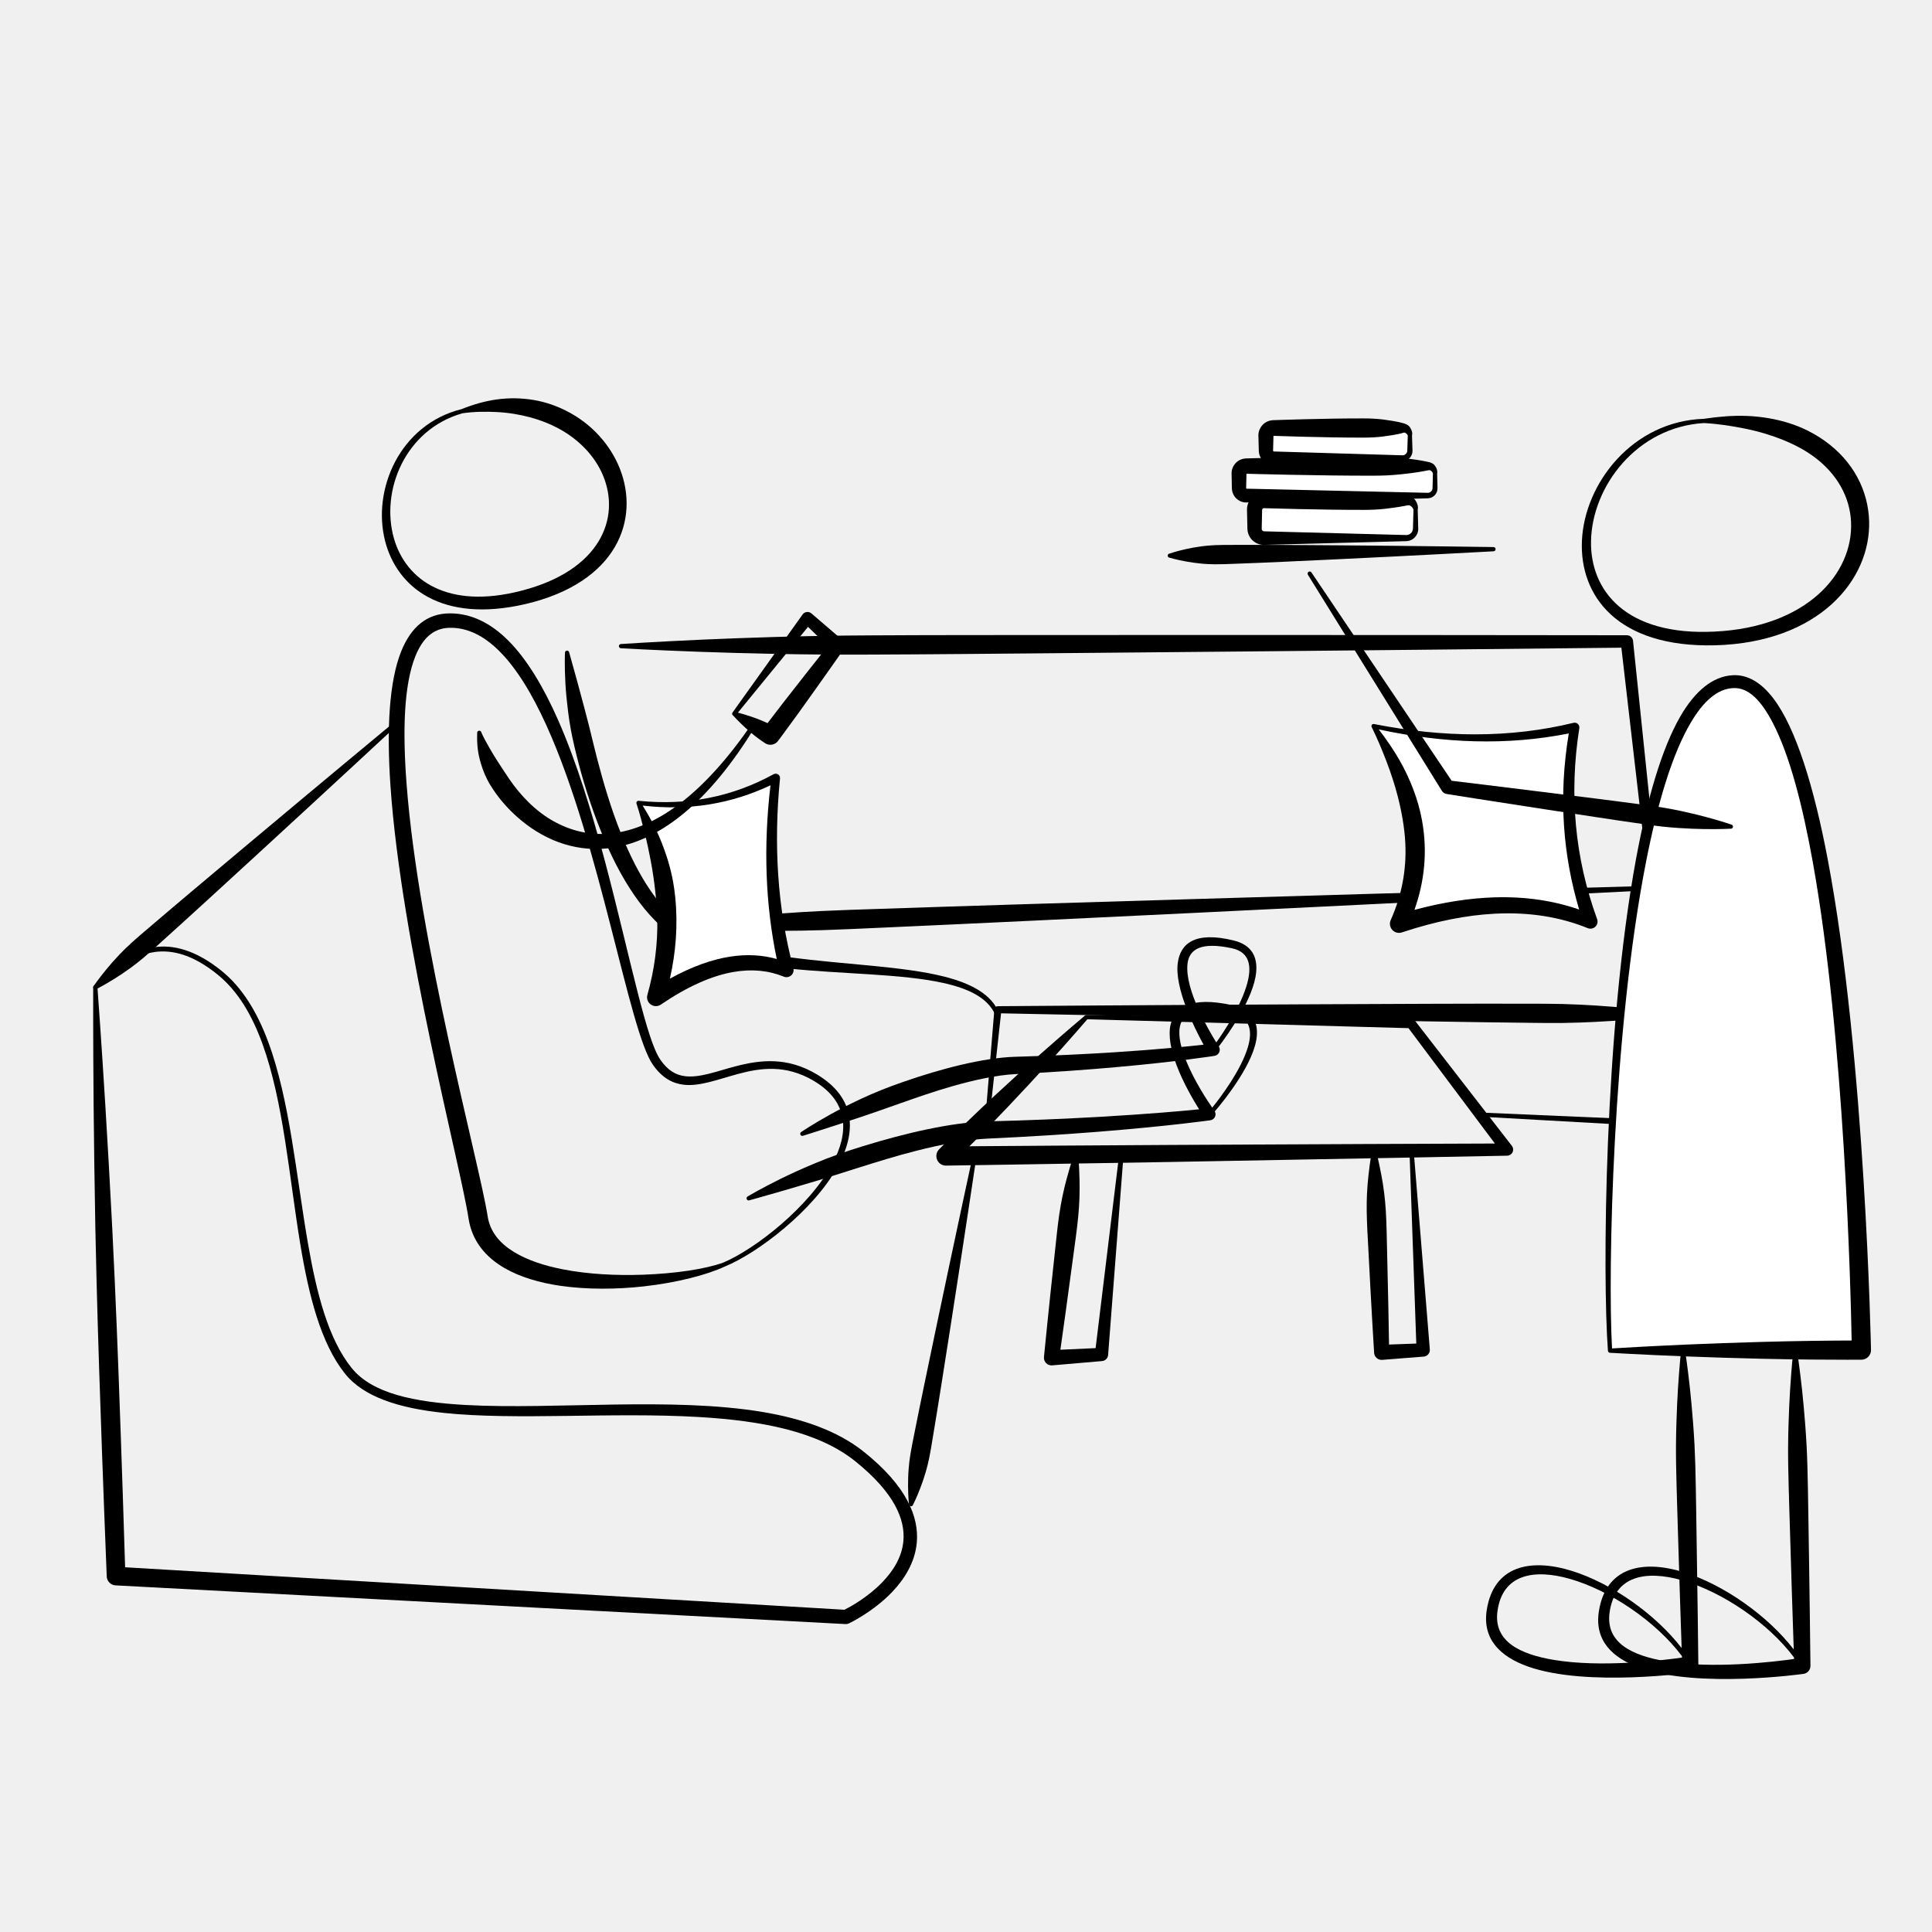
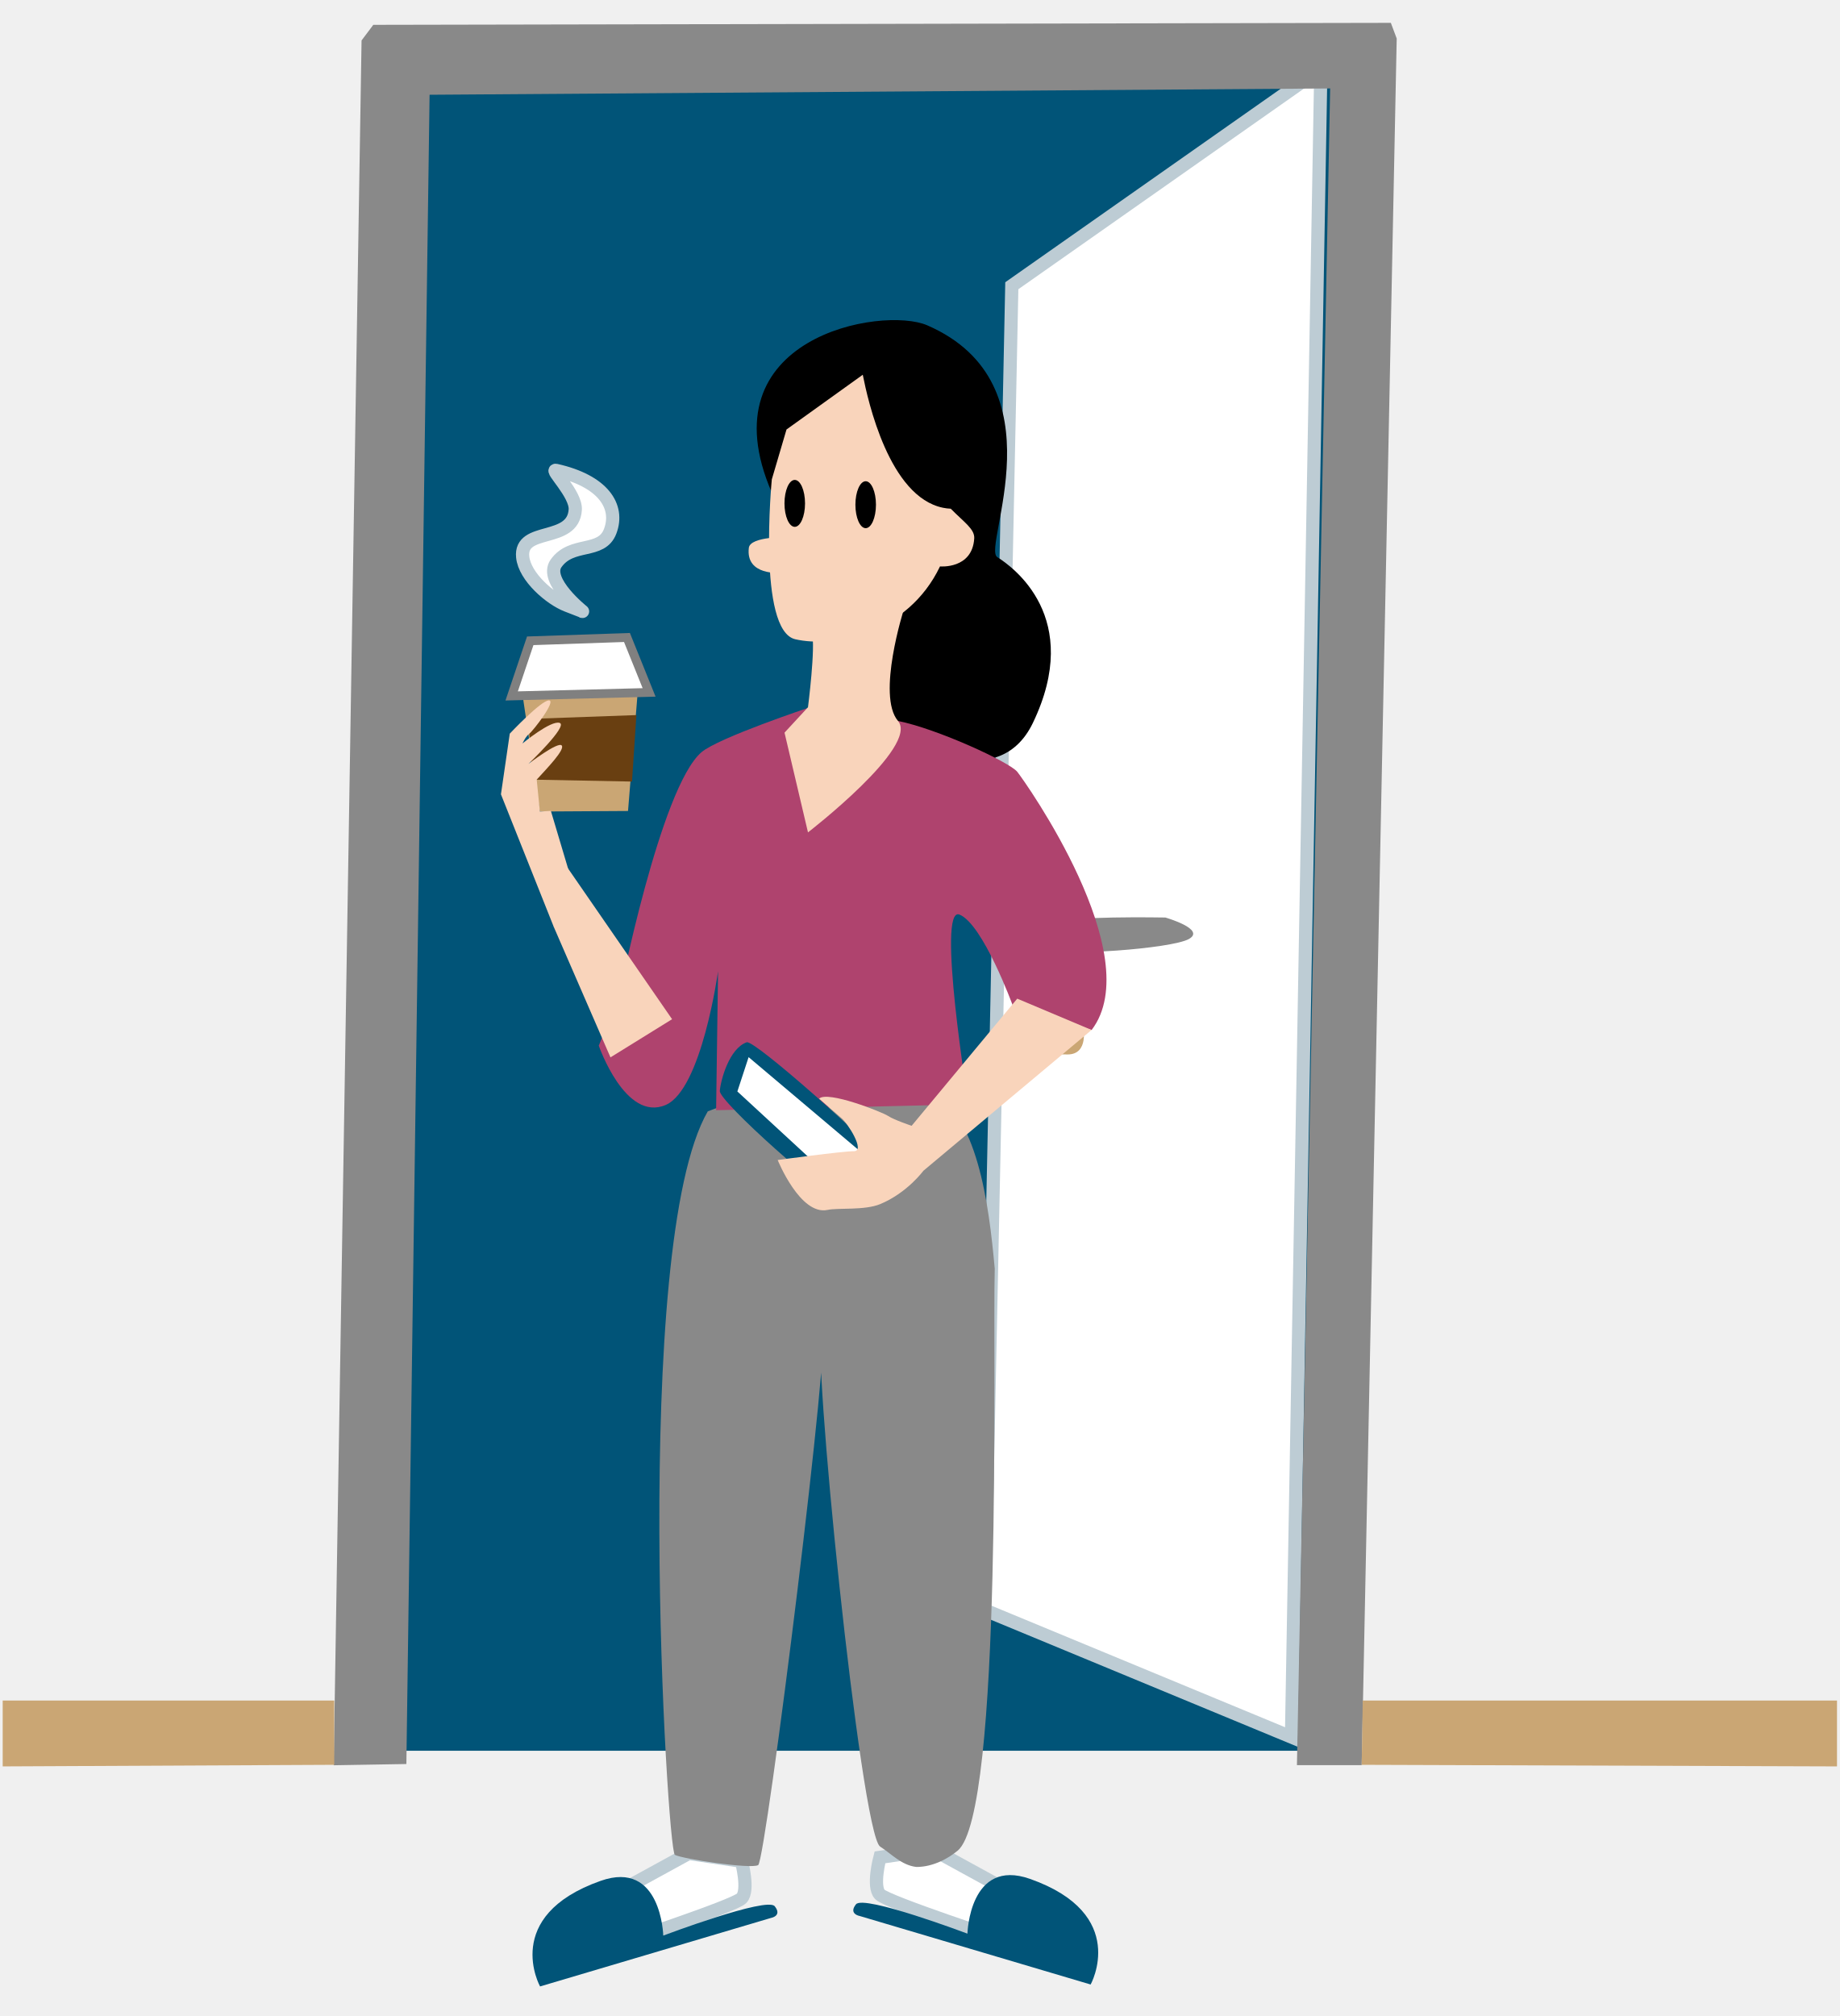
- <svg xmlns="http://www.w3.org/2000/svg" width="100%" height="100%" viewBox="0 0 201 201" version="1.1" xml:space="preserve" style="fill-rule:evenodd;clip-rule:evenodd;stroke-linejoin:round;stroke-miterlimit:2;">
-   <rect id="delivery" x="0.294" y="0.474" width="200" height="200" style="fill:none;" />
-   <path d="M113.032,105.598c-0.06,-0.001 -0.117,0.022 -0.16,0.063c0,0 -2.077,1.742 -4.674,4.044c-1.452,1.287 -3.057,2.748 -4.568,4.149c-1.08,1.001 -2.103,1.975 -2.986,2.827c-1.74,1.677 -2.933,2.881 -2.933,2.881c-0.289,0.285 -0.376,0.718 -0.219,1.093c0.156,0.375 0.525,0.617 0.931,0.612c-0,0 10.941,-0.163 23.35,-0.379c16.254,-0.284 35.024,-0.654 35.024,-0.654c0.24,-0.003 0.457,-0.141 0.563,-0.356c0.105,-0.216 0.079,-0.472 -0.066,-0.663l-10.102,-13.047c-0.093,-0.122 -0.237,-0.195 -0.39,-0.198l-33.77,-0.372Zm0.093,0.444l33.411,0.925c0,0 8.989,12.002 8.989,12.002c-4.464,0.016 -20.019,0.072 -33.773,0.147c-8.864,0.049 -16.98,0.109 -20.894,0.138c0.352,-0.351 0.745,-0.746 1.168,-1.175c0.862,-0.874 1.847,-1.886 2.86,-2.954c1.418,-1.495 2.897,-3.083 4.201,-4.522c2.086,-2.3 3.718,-4.189 4.038,-4.561Z" />
-   <path d="M142.725,119.767c0,-0 -0.182,0.955 -0.355,2.53c-0.062,0.565 -0.118,1.195 -0.152,1.892c-0.028,0.595 -0.038,1.227 -0.028,1.889c0.021,1.39 0.121,2.895 0.197,4.395c0.259,5.163 0.571,10.253 0.571,10.253c0.008,0.21 0.1,0.408 0.256,0.55c0.155,0.141 0.361,0.214 0.571,0.202l4.319,-0.34c0.184,-0.011 0.356,-0.094 0.478,-0.231c0.122,-0.138 0.185,-0.318 0.174,-0.502l-1.671,-20.563c-0.007,-0.121 -0.112,-0.214 -0.233,-0.207c-0.122,0.007 -0.215,0.111 -0.208,0.233l0.703,19.911c-0,-0 -2.837,0.105 -2.837,0.105c-0.026,-1.622 -0.093,-5.533 -0.195,-9.484c-0.039,-1.501 -0.052,-3.01 -0.137,-4.398c-0.041,-0.66 -0.098,-1.29 -0.172,-1.88c-0.086,-0.694 -0.189,-1.317 -0.294,-1.876c-0.293,-1.558 -0.546,-2.496 -0.546,-2.496c-0.005,-0.121 -0.107,-0.216 -0.229,-0.212c-0.121,0.005 -0.217,0.107 -0.212,0.229Z" />
-   <path d="M111.738,120.088c-0,0 -0.328,0.933 -0.748,2.484c-0.151,0.558 -0.307,1.182 -0.452,1.877c-0.123,0.592 -0.237,1.225 -0.334,1.89c-0.204,1.398 -0.346,2.925 -0.513,4.443c-0.572,5.223 -1.078,10.382 -1.078,10.382c-0.028,0.235 0.049,0.469 0.211,0.64c0.163,0.171 0.393,0.262 0.628,0.246l5.192,-0.447c0.336,-0.023 0.607,-0.285 0.64,-0.62l1.631,-21.165c0.012,-0.122 -0.076,-0.23 -0.197,-0.242c-0.122,-0.012 -0.23,0.077 -0.242,0.198l-2.491,20.48c-0,0 -3.666,0.17 -3.666,0.17c0.243,-1.711 0.783,-5.539 1.295,-9.409c0.2,-1.514 0.426,-3.031 0.561,-4.438c0.064,-0.669 0.105,-1.311 0.126,-1.915c0.025,-0.71 0.022,-1.352 0.009,-1.93c-0.038,-1.607 -0.134,-2.591 -0.134,-2.591c0.014,-0.121 -0.072,-0.231 -0.193,-0.245c-0.121,-0.015 -0.231,0.071 -0.245,0.192Z" />
-   <path d="M10.062,102.882c0,0 0.677,-0.327 1.842,-1.052c0.508,-0.316 1.087,-0.699 1.736,-1.173c0.419,-0.306 0.854,-0.651 1.308,-1.03c0.596,-0.498 1.21,-1.065 1.866,-1.656c2.863,-2.576 6.366,-5.791 9.828,-8.97c7.452,-6.84 14.667,-13.54 14.667,-13.54c0.092,-0.08 0.101,-0.219 0.021,-0.311c-0.081,-0.091 -0.22,-0.101 -0.312,-0.02c0,-0 -7.58,6.283 -15.33,12.784c-3.601,3.02 -7.244,6.076 -10.17,8.58c-0.671,0.574 -1.313,1.109 -1.884,1.635c-0.435,0.401 -0.834,0.788 -1.192,1.163c-0.554,0.582 -1.009,1.107 -1.388,1.569c-0.87,1.061 -1.283,1.69 -1.283,1.69c-0.091,0.08 -0.101,0.22 -0.02,0.311c0.08,0.092 0.22,0.101 0.311,0.02Z" />
-   <path d="M9.757,102.564c-0.041,0.043 -0.063,0.101 -0.061,0.16c0,0 -0.019,5.053 0.044,12.265c0.034,3.829 0.096,8.264 0.182,12.873c0.034,1.82 0.078,3.667 0.127,5.515c0.081,3.106 0.172,6.212 0.27,9.19c0.387,11.707 0.785,21.437 0.785,21.437c0.018,0.501 0.414,0.906 0.915,0.934l75.941,4.026c0.122,0.007 0.243,-0.016 0.353,-0.067c0,-0 2.511,-1.172 4.528,-3.296c1.284,-1.352 2.362,-3.083 2.541,-5.125c0.23,-2.631 -1.015,-5.848 -5.512,-9.439c-2.714,-2.167 -6.34,-3.428 -10.46,-4.126c-9.513,-1.611 -21.693,-0.234 -30.931,-0.739c-5.393,-0.295 -9.769,-1.198 -11.902,-3.858c-2.448,-3.052 -3.646,-7.8 -4.553,-13.043c-1.211,-6.994 -1.884,-14.862 -4.121,-20.88c-1.142,-3.07 -2.691,-5.663 -4.908,-7.433c-2.717,-2.17 -5.034,-2.706 -6.999,-2.406c-2.689,0.412 -4.727,2.412 -6.239,4.012Zm0.387,0.235c1.453,-1.511 3.386,-3.383 5.926,-3.751c1.855,-0.268 4.027,0.28 6.573,2.347c2.125,1.725 3.588,4.244 4.665,7.214c2.178,6.002 2.778,13.832 3.927,20.796c0.894,5.414 2.131,10.308 4.631,13.475c1.944,2.463 5.652,3.627 10.333,4.118c7.498,0.787 17.532,-0.101 26.491,0.423c6.512,0.381 12.452,1.492 16.348,4.65c3.944,3.196 5.166,5.958 4.946,8.277c-0.162,1.707 -1.103,3.133 -2.185,4.256c-1.542,1.601 -3.393,2.594 -3.945,2.87c-0.001,0.001 -74.838,-4.419 -74.838,-4.419c-0.081,-2.647 -0.339,-10.937 -0.698,-20.559c-0.112,-2.977 -0.239,-6.082 -0.377,-9.186c-0.081,-1.846 -0.167,-3.692 -0.261,-5.51c-0.239,-4.604 -0.489,-9.031 -0.725,-12.854c-0.409,-6.64 -0.759,-11.442 -0.811,-12.147Z" />
-   <path d="M64.608,67.444c0,0 3.149,0.186 8.374,0.374c2.18,0.079 4.716,0.148 7.536,0.207c1.59,0.033 3.269,0.058 5.023,0.071c1.615,0.013 3.293,0.011 5.024,0.005c6.2,-0.02 13.069,-0.091 20.092,-0.152c25.818,-0.223 53.704,-0.519 58.026,-0.565c-0,-0 4.282,36.975 4.282,36.975c0,-0 0.393,12.221 0.393,12.221c-0,-0 -18.649,-0.807 -18.649,-0.807c-0.121,-0.006 -0.225,0.088 -0.231,0.209c-0.006,0.122 0.088,0.225 0.209,0.231l19.007,1.065c0.095,0.005 0.188,-0.03 0.256,-0.097c0.068,-0.066 0.105,-0.158 0.103,-0.253l-0.253,-12.611c-0,-0.011 -0.001,-0.023 -0.002,-0.035l-3.902,-37.619c-0.036,-0.328 -0.314,-0.575 -0.643,-0.574c-0,0 -30.526,-0.042 -58.605,-0.023c-7.023,0.005 -13.892,-0.001 -20.093,0.037c-1.73,0.01 -3.408,0.024 -5.023,0.052c-1.754,0.03 -3.432,0.07 -5.022,0.118c-2.82,0.085 -5.355,0.178 -7.534,0.277c-5.223,0.238 -8.37,0.453 -8.37,0.453c-0.122,0 -0.22,0.1 -0.219,0.222c0,0.121 0.099,0.22 0.221,0.219Z" />
-   <path d="M94.999,156.526c-0,-0 0.307,-0.573 0.741,-1.697c0.188,-0.486 0.387,-1.053 0.583,-1.726c0.126,-0.432 0.24,-0.9 0.346,-1.403c0.139,-0.658 0.248,-1.375 0.375,-2.13c0.553,-3.294 1.19,-7.367 1.819,-11.394c1.354,-8.669 2.615,-17.113 2.615,-17.113c0.022,-0.12 -0.058,-0.235 -0.178,-0.257c-0.119,-0.021 -0.234,0.058 -0.256,0.178c-0,-0 -1.806,8.345 -3.605,16.931c-0.835,3.99 -1.68,8.026 -2.328,11.302c-0.148,0.751 -0.299,1.46 -0.402,2.125c-0.079,0.508 -0.137,0.986 -0.172,1.435c-0.055,0.699 -0.069,1.299 -0.065,1.82c0.009,1.205 0.093,1.85 0.093,1.85c-0.022,0.119 0.058,0.234 0.177,0.256c0.12,0.022 0.235,-0.057 0.257,-0.177Z" />
-   <path d="M172.953,105.288c-0,0 -1.249,-0.181 -3.454,-0.396c-0.979,-0.095 -2.135,-0.194 -3.455,-0.278c-1.058,-0.067 -2.214,-0.127 -3.456,-0.161c-1.091,-0.03 -2.247,-0.026 -3.457,-0.03c-6.402,-0.018 -14.31,0.024 -22.124,0.058c-16.813,0.073 -33.186,0.2 -33.186,0.2c-0.191,-0.001 -0.351,0.143 -0.369,0.333l-0.881,10.691c-0.011,0.122 0.077,0.229 0.199,0.241c0.121,0.012 0.229,-0.077 0.24,-0.198l1.137,-10.324c2.398,0.05 17.439,0.363 32.85,0.634c7.813,0.138 15.719,0.286 22.121,0.353c1.21,0.012 2.366,0.032 3.457,0.016c1.243,-0.017 2.399,-0.062 3.457,-0.115c1.322,-0.066 2.479,-0.15 3.459,-0.232c2.208,-0.186 3.459,-0.35 3.459,-0.35c0.122,0 0.221,-0.098 0.222,-0.219c0.001,-0.122 -0.098,-0.222 -0.219,-0.223Z" />
-   <path d="M71.376,96.55c-0,0 1.84,0.134 5.058,0.226c1.431,0.041 3.126,0.07 5.052,0.065c1.255,-0.002 2.604,-0.027 4.037,-0.07c1.883,-0.055 3.908,-0.156 6.05,-0.251c9.336,-0.414 20.865,-0.973 32.257,-1.525c24.511,-1.188 48.381,-2.402 48.381,-2.402c0.122,-0.005 0.217,-0.107 0.212,-0.229c-0.005,-0.122 -0.108,-0.216 -0.229,-0.212c-0,0 -23.892,0.661 -48.421,1.397c-11.4,0.343 -22.938,0.689 -32.277,1.008c-2.142,0.073 -4.169,0.131 -6.051,0.223c-1.432,0.071 -2.779,0.151 -4.03,0.247c-1.921,0.147 -3.608,0.308 -5.031,0.461c-3.201,0.344 -5.026,0.621 -5.026,0.621c-0.121,0.005 -0.216,0.108 -0.211,0.23c0.004,0.121 0.107,0.216 0.229,0.211Z" />
-   <path d="M58.778,67.932c0,-0 -0.065,1.216 0.048,3.215c0.048,0.84 0.139,1.804 0.274,2.873c0.076,0.607 0.168,1.242 0.291,1.901c0.208,1.119 0.491,2.299 0.81,3.516c0.687,2.618 1.599,5.39 2.717,7.998c2.011,4.691 4.755,8.828 8.314,10.653c2.982,1.522 6.769,2.253 10.722,2.666c5.743,0.6 11.83,0.547 16.166,1.507c2.63,0.582 4.607,1.522 5.403,3.268c0.048,0.111 0.178,0.162 0.29,0.114c0.111,-0.049 0.163,-0.179 0.114,-0.291c-0.791,-1.9 -2.851,-3.023 -5.653,-3.739c-4.321,-1.103 -10.432,-1.251 -16.18,-2.03c-3.758,-0.509 -7.358,-1.284 -10.161,-2.82c-3.227,-1.76 -5.566,-5.682 -7.319,-10.033c-1.029,-2.55 -1.828,-5.259 -2.489,-7.796c-0.31,-1.189 -0.577,-2.344 -0.845,-3.423c-0.158,-0.637 -0.322,-1.245 -0.476,-1.824c-0.274,-1.025 -0.517,-1.945 -0.736,-2.743c-0.525,-1.908 -0.851,-3.061 -0.851,-3.061c-0.014,-0.121 -0.123,-0.208 -0.244,-0.195c-0.121,0.013 -0.208,0.122 -0.195,0.244Z" />
-   <path d="M142.899,75.542c5.025,7.941 5.336,14.647 2.649,20.567c8.059,-2.591 14.581,-2.462 19.917,-0.233c-2.236,-6.359 -2.857,-13.076 -1.643,-20.198c-6.018,1.38 -12.839,1.563 -20.923,-0.136Z" style="fill:#fff;" />
-   <path d="M142.945,75.326c-0.087,-0.019 -0.176,0.017 -0.227,0.09c-0.05,0.073 -0.053,0.169 -0.005,0.243c0.611,1.229 1.091,2.411 1.533,3.56c0.481,1.253 0.865,2.45 1.167,3.616c0.216,0.832 0.389,1.642 0.52,2.437c0.138,0.835 0.233,1.65 0.272,2.452c0.137,2.835 -0.398,5.487 -1.518,7.995c-0.154,0.34 -0.093,0.74 0.156,1.019c0.248,0.279 0.639,0.386 0.995,0.271c3.524,-1.17 6.749,-1.803 9.708,-1.952c3.589,-0.18 6.782,0.347 9.634,1.503c0.269,0.112 0.58,0.056 0.793,-0.145c0.213,-0.201 0.288,-0.508 0.19,-0.784c-1.155,-3.168 -1.901,-6.43 -2.209,-9.795c-0.299,-3.261 -0.192,-6.616 0.353,-10.075c0.028,-0.162 -0.027,-0.327 -0.147,-0.44c-0.119,-0.113 -0.287,-0.159 -0.448,-0.122c-3.192,0.774 -6.617,1.208 -10.349,1.201c-3.229,-0.006 -6.686,-0.341 -10.418,-1.074Zm0.499,0.561c3.527,0.755 6.817,1.146 9.909,1.232c3.526,0.097 6.793,-0.204 9.859,-0.812c-0.549,3.289 -0.706,6.496 -0.495,9.627c0.2,2.965 0.732,5.861 1.574,8.692c-2.65,-0.921 -5.576,-1.366 -8.814,-1.268c-2.569,0.078 -5.337,0.502 -8.321,1.302c1.025,-2.906 1.386,-5.999 0.788,-9.302c-0.194,-1.072 -0.499,-2.162 -0.921,-3.266c-0.383,-1.002 -0.853,-2.012 -1.436,-3.031c-0.607,-1.057 -1.325,-2.101 -2.143,-3.174l-0,-0Z" />
-   <path d="M66.428,83.534c3.428,7.285 3.64,13.951 1.807,20.222c5.499,-3.644 9.949,-4.366 13.59,-2.834c-1.526,-6.067 -1.95,-12.703 -1.121,-19.983c-4.106,2.165 -8.761,3.239 -14.276,2.595Z" style="fill:#fff;" />
-   <path d="M66.453,83.315c-0.079,-0.009 -0.158,0.025 -0.204,0.09c-0.047,0.065 -0.055,0.151 -0.021,0.223c0.336,1.021 0.586,2.007 0.833,2.989c0.256,1.018 0.466,2.004 0.649,2.982c0.189,1.012 0.333,2.002 0.445,2.981c0.115,1.011 0.206,2.005 0.227,2.99c0.058,2.719 -0.301,5.356 -1.028,7.929c-0.108,0.369 0.026,0.767 0.337,0.996c0.31,0.229 0.73,0.239 1.051,0.026c2.777,-1.887 5.272,-2.995 7.534,-3.394c1.927,-0.34 3.674,-0.167 5.262,0.478c0.258,0.109 0.556,0.062 0.769,-0.121c0.213,-0.183 0.304,-0.47 0.236,-0.742c-0.827,-3.104 -1.361,-6.363 -1.585,-9.789c-0.208,-3.176 -0.151,-6.493 0.191,-9.964c0.019,-0.165 -0.055,-0.327 -0.192,-0.42c-0.138,-0.094 -0.315,-0.104 -0.462,-0.027c-2.095,1.146 -4.341,2 -6.785,2.476c-2.242,0.438 -4.649,0.56 -7.257,0.297Zm0.405,0.495c2.484,0.289 4.798,0.226 6.971,-0.128c2.251,-0.367 4.35,-1.05 6.329,-1.979c-0.376,3.225 -0.505,6.326 -0.397,9.311c0.11,3.038 0.467,5.955 1.05,8.759c-1.475,-0.42 -3.07,-0.516 -4.799,-0.255c-1.928,0.291 -4.028,1.039 -6.317,2.296c0.613,-2.728 0.847,-5.535 0.558,-8.431c-0.071,-0.705 -0.172,-1.417 -0.321,-2.129c-0.145,-0.692 -0.326,-1.383 -0.55,-2.077c-0.322,-0.992 -0.705,-1.982 -1.186,-2.974c-0.392,-0.808 -0.842,-1.592 -1.338,-2.393l0,0Z" />
-   <g>
-     <path d="M75.405,131.767c3.427,-1.395 9.252,-5.842 11.766,-10.435c1.909,-3.487 1.946,-7.049 -2.138,-9.527c-3.112,-1.887 -5.94,-1.534 -8.462,-0.882c-1.99,0.514 -3.771,1.24 -5.337,1.037c-0.93,-0.121 -1.767,-0.604 -2.525,-1.697c-0.736,-1.064 -1.476,-3.553 -2.322,-6.838c-1.996,-7.743 -4.483,-19.82 -8.33,-28.529c-1.501,-3.4 -3.216,-6.29 -5.173,-8.249c-1.82,-1.822 -3.859,-2.851 -6.126,-2.834c-2.359,0.019 -3.994,1.431 -5.006,3.922c-1.276,3.146 -1.53,8.14 -1.134,13.957c1.12,16.487 7.334,39.725 8.134,45.11c0.357,2.265 1.72,3.964 3.757,5.136c1.579,0.909 3.568,1.507 5.737,1.826c2.79,0.409 5.879,0.386 8.739,0.067c3.467,-0.388 6.578,-1.202 8.42,-2.064Zm-0.169,-0.407c-1.86,0.673 -4.949,1.136 -8.34,1.258c-2.756,0.099 -5.705,-0.043 -8.357,-0.564c-1.912,-0.375 -3.659,-0.947 -5.043,-1.786c-1.476,-0.895 -2.523,-2.1 -2.768,-3.766c-0.835,-5.366 -7.179,-28.498 -8.429,-44.931c-0.42,-5.517 -0.285,-10.261 0.898,-13.257c0.726,-1.837 1.848,-2.97 3.58,-3c1.885,-0.034 3.567,0.853 5.097,2.353c1.872,1.836 3.506,4.57 4.962,7.775c5.643,12.421 8.577,31.794 11.106,35.359c0.958,1.35 2.023,1.914 3.182,2.051c1.664,0.197 3.554,-0.552 5.661,-1.121c2.334,-0.63 4.958,-1.009 7.866,0.712c3.712,2.195 3.658,5.425 1.971,8.592c-2.406,4.517 -8.052,8.922 -11.386,10.325Z" />
-     <path d="M126.805,108.87c0.99,-1.306 3.633,-5.014 3.884,-7.731c0.145,-1.565 -0.439,-2.827 -2.336,-3.293c-4.088,-1.003 -5.553,0.361 -5.819,2.326c-0.353,2.613 1.703,6.732 2.684,8.514c-1.497,0.169 -4.715,0.498 -9.314,0.792c-2.912,0.186 -6.376,0.361 -10.307,0.468c-3.329,0.102 -7.668,1.232 -11.644,2.617c-0.756,0.264 -1.501,0.533 -2.216,0.821c-0.755,0.304 -1.481,0.619 -2.165,0.939c-1.189,0.557 -2.254,1.104 -3.156,1.603c-1.899,1.052 -3.039,1.831 -3.039,1.831c-0.11,0.053 -0.156,0.185 -0.103,0.294c0.053,0.11 0.185,0.156 0.295,0.103c-0,-0 1.209,-0.376 3.127,-0.999c0.943,-0.306 2.042,-0.671 3.256,-1.075c0.449,-0.15 0.91,-0.31 1.383,-0.476c0.743,-0.261 1.512,-0.53 2.296,-0.807c1.747,-0.616 3.572,-1.254 5.37,-1.768c2.382,-0.68 4.703,-1.187 6.666,-1.283c3.951,-0.2 7.431,-0.454 10.356,-0.714c6.564,-0.584 10.328,-1.183 10.328,-1.183c0.216,-0.032 0.402,-0.17 0.493,-0.369c0.091,-0.197 0.076,-0.427 -0.039,-0.61Zm-0.265,-0.416c0.836,-1.178 2.589,-3.83 3.22,-6.152c0.463,-1.704 0.313,-3.237 -1.593,-3.648c-3.222,-0.693 -4.461,0.096 -4.625,1.639c-0.281,2.642 2.175,6.841 2.998,8.161Z" />
-     <path d="M126.387,115.628c1.092,-1.285 4.131,-5.087 4.368,-7.836c0.131,-1.525 -0.512,-2.766 -2.597,-3.224c-4.27,-0.936 -5.952,0.252 -6.368,2.002c-0.282,1.186 0.042,2.731 0.615,4.249c0.683,1.806 1.709,3.573 2.345,4.591c-1.652,0.166 -5.287,0.498 -10.509,0.793c-3.264,0.185 -7.147,0.358 -11.553,0.463c-3.697,0.1 -8.506,1.219 -12.927,2.585c-0.848,0.262 -1.683,0.528 -2.486,0.814c-0.85,0.303 -1.666,0.618 -2.439,0.939c-1.342,0.559 -2.549,1.109 -3.573,1.612c-2.155,1.061 -3.463,1.852 -3.463,1.852c-0.112,0.048 -0.163,0.178 -0.115,0.29c0.048,0.112 0.178,0.164 0.29,0.115c-0,0 1.353,-0.373 3.501,-0.994c1.055,-0.306 2.287,-0.671 3.647,-1.077c0.504,-0.151 1.022,-0.313 1.552,-0.48c0.833,-0.263 1.696,-0.537 2.577,-0.816c1.96,-0.62 4.011,-1.256 6.03,-1.769c2.669,-0.68 5.268,-1.183 7.468,-1.28c4.424,-0.202 8.321,-0.457 11.596,-0.719c7.351,-0.587 11.569,-1.188 11.569,-1.188c0.219,-0.029 0.407,-0.17 0.495,-0.372c0.078,-0.178 0.068,-0.381 -0.023,-0.55Zm-0.27,-0.389c0.915,-1.139 2.971,-3.871 3.695,-6.251c0.517,-1.699 0.314,-3.216 -1.817,-3.625c-3.492,-0.669 -4.938,-0.008 -5.238,1.423c-0.216,1.026 0.142,2.34 0.67,3.632c0.842,2.062 2.162,4.059 2.69,4.821Z" />
-     <path d="M48.006,42.569c-6.411,1.6 -9.31,8.363 -7.944,13.71c1.233,4.825 5.885,8.58 14.583,6.571c9.617,-2.245 11.926,-8.841 9.838,-14.103c-0.969,-2.443 -2.904,-4.667 -5.597,-6.02c-1.019,-0.511 -2.146,-0.91 -3.364,-1.113c-1.215,-0.203 -2.513,-0.243 -3.871,-0.053c-1.188,0.166 -2.389,0.509 -3.645,1.008l-0,-0Zm0.113,0.426c1.271,-0.181 2.452,-0.183 3.59,-0.125c1.226,0.063 2.358,0.257 3.423,0.542c1.026,0.274 1.974,0.639 2.842,1.093c2.232,1.169 3.91,2.929 4.759,4.956c1.864,4.449 -0.288,9.873 -8.435,11.982c-7.759,2.029 -12.074,-1.116 -13.31,-5.416c-1.428,-4.972 1.169,-11.349 7.131,-13.032l0,0Z" />
-     <path d="M49.646,76.279c-0.022,0.612 -0.007,1.21 0.089,1.862c0.09,0.608 0.253,1.204 0.465,1.815c0.135,0.391 0.301,0.772 0.493,1.149c0.186,0.369 0.406,0.725 0.64,1.074c0.803,1.194 1.812,2.29 2.954,3.224c2.584,2.115 5.903,3.383 9.627,2.764c4.496,-0.749 9.659,-4.304 14.771,-12.764c0.066,-0.103 0.036,-0.239 -0.067,-0.305c-0.102,-0.066 -0.239,-0.036 -0.304,0.067c-5.296,7.794 -10.293,11.025 -14.609,11.53c-2.279,0.267 -4.338,-0.265 -6.118,-1.259c-1.884,-1.053 -3.414,-2.655 -4.602,-4.382c-0.211,-0.306 -0.412,-0.615 -0.612,-0.92c-0.207,-0.315 -0.412,-0.621 -0.609,-0.932c-0.314,-0.494 -0.605,-0.966 -0.876,-1.452c-0.301,-0.541 -0.586,-1.021 -0.809,-1.551c-0.022,-0.12 -0.137,-0.199 -0.256,-0.177c-0.12,0.022 -0.199,0.137 -0.177,0.257Z" />
-     <path d="M76.214,74.124c-0.039,0.05 -0.054,0.114 -0.042,0.176c0.012,0.062 0.05,0.116 0.104,0.148c0,0 0.55,0.604 1.278,1.274c0.331,0.305 0.679,0.602 1.013,0.863c0.584,0.454 1.074,0.761 1.074,0.761c0.436,0.259 0.998,0.148 1.302,-0.259c-0,0 0.923,-1.232 2.071,-2.822c2.012,-2.79 4.728,-6.665 4.728,-6.665c0.233,-0.311 0.191,-0.747 -0.095,-1.009l-3.214,-2.761c-0.13,-0.118 -0.303,-0.177 -0.479,-0.161c-0.175,0.015 -0.335,0.104 -0.442,0.244l-7.298,10.211Zm0.557,0.015l7.293,-8.92c-0,0 2.059,1.995 2.059,1.995c-0.885,1.112 -3.017,3.8 -4.646,5.901c-0.662,0.853 -1.238,1.61 -1.623,2.119c-0.118,-0.056 -0.246,-0.114 -0.381,-0.173c-0.389,-0.17 -0.815,-0.334 -1.242,-0.479c-0.604,-0.206 -1.149,-0.36 -1.459,-0.443l-0.001,-0Z" />
+ <svg xmlns="http://www.w3.org/2000/svg" clip-rule="evenodd" fill-rule="evenodd" stroke-miterlimit="10" viewBox="0 0 417 457">
+   <path d="m305.03 396.87h-215.09l-3-382.34 218.09 1z" fill="#015478" fill-rule="nonzero" />
+   <path d="m299.45 15.56-70.06 49.21-6.2 300.18 69.61 28.82z" fill="#fff" fill-rule="nonzero" stroke="#bdccd4" stroke-width="3" />
+   <path d="m235.94 202.67c1.77-2.66 6.98-6.65 9.64-.44v30.59s1.33 6.21-3.55 6.21-6.32-.44-6.76-6.21z" fill="#caa674" fill-rule="nonzero" />
+   <path d="m238.48 209.32c2.66-1.77 25.72-1.33 25.72-1.33s9.31 2.66 5.32 4.88-29.26 3.99-30.59 2.22-.45-5.77-.45-5.77z" fill="#898989" fill-rule="nonzero" />
+   <ellipse cx="240.26" cy="225.28" fill="#898989" rx="3.01" ry="3.35" />
+   <g fill-rule="nonzero">
+     <path d="m84.63 5.63 230.69-.45 1.33 3.55-7.94 391.41h-14.68l7.53-380.09-204.17 1.43-5.26 378.4-16.48.28 6.32-390.99 2.66-3.54z" fill="#898989" />
+     <path d="m416.47 385.49h-107.52l-.24 14.57 107.76.36z" fill="#caa674" />
+     <path d="m75.77 385.49h-75.16v14.93l75.16-.36z" fill="#caa674" />
+     <path d="m168.11 421.92s1.77 6.65 0 8.42-28.82 10.64-28.82 10.64l-1.77-10.64 18.62-10.2z" fill="#fff" stroke="#bdccd4" stroke-width="3" />
+     <path d="m199.49 421.04s-1.77 6.65 0 8.42 28.82 10.64 28.82 10.64l1.77-10.64-18.62-10.2z" fill="#fff" stroke="#bdccd4" stroke-width="3" />
+     <path d="m174.76 434.78-52.32 15.52s-8.87-15.96 13.74-23.94c13.75-4.85 14.19 12.41 14.19 12.41s23.5-8.87 25.27-6.65-.88 2.66-.88 2.66z" fill="#015478" />
+     <path d="m194.94 434.34 52.32 15.52s8.87-15.96-13.74-23.94c-13.75-4.85-14.19 12.41-14.19 12.41s-23.5-8.87-25.27-6.65.88 2.66.88 2.66z" fill="#015478" />
+     <path d="m225.52 287.58c-.5 18.47 1.93 123.48-8.42 131.95-4.96 4.06-9.45 3.67-9.45 3.67-3.32-.42-5.57-2.98-8.11-4.6-4.39-2.8-15.81-115.31-13.17-117.65 2.63-2.33-12.73 120.92-14.49 121.85s-17.12-1.4-18.88-2.33-10.1-138.19 7.46-168.54c0 0 1.32-.47 4.83-1.87 9.49-3.78 28.67-10.12 45.22-2.8 11.07 4.89 13.68 25.68 15.01 40.32z" fill="#898989" />
+     <path d="m210.23 73.75c-10.24-4.45-50.55 2.67-35.25 37.92l18.84-8.32 10.64 14.63-3.55 26.6s-4.88 6.65-.44 15.52c4.43 8.87 25.72 20.4 33.7 3.77 11.47-23.89-4.54-35.36-8.08-37.58-3.55-2.21 14.73-39.24-15.86-52.54z" />
+     <path d="m118.05 154.7 4.33 29.26 20-.12 2.34-28.7z" fill="#caa674" />
+     <path d="m120.21 145.26 21.93-.75 5.02 12.45-31.16.8z" fill="#fff" stroke="#808080" stroke-width="2" />
+     <path d="m119.78 162.98 24.5-.88-1 15.07-22.61-.44z" fill="#693f11" />
+     <path d="m174.98 108.67s-3.33 34.24 5.32 36.24 25.49-1.21 32.81-16.51c0 0 7.32.67 7.76-6.34.14-2.13-2.33-3.69-5.32-6.74-.61-.03-1.2-.1-1.77-.22-12.19-2.5-16.99-24.16-18.18-30.15-5.76 4.14-11.53 8.28-17.29 12.41z" fill="#f9d4bb" />
  </g>
-   <g>
-     <path d="M167.505,140.52l26.15,-0.058c-0,-0 -1.095,-70.173 -13.36,-69.544c-12.264,0.628 -13.626,57.395 -12.79,69.602Z" style="fill:#fff;" />
-     <path d="M167.285,140.535c0.008,0.116 0.104,0.206 0.221,0.206c-0,-0 3.444,0.201 7.845,0.375c2.467,0.097 5.227,0.18 7.846,0.243c1.872,0.044 3.669,0.072 5.23,0.087c3.074,0.03 5.23,0.014 5.23,0.014c0.267,-0 0.523,-0.108 0.71,-0.299c0.188,-0.19 0.291,-0.448 0.286,-0.715c0,-0 -0.584,-30.376 -4.496,-51.018c-1.416,-7.474 -3.294,-13.681 -5.686,-16.798c-1.256,-1.637 -2.673,-2.468 -4.21,-2.381c-2.081,0.119 -3.921,1.642 -5.451,4.296c-1.954,3.392 -3.465,8.662 -4.601,14.816c-3.31,17.944 -3.501,43.457 -2.924,51.174Zm0.427,-0.248c-0.456,-7.947 0.073,-33.054 3.557,-50.723c1.179,-5.98 2.691,-11.101 4.633,-14.381c1.282,-2.167 2.716,-3.519 4.428,-3.597c1.62,-0.073 2.926,1.347 4.122,3.649c1.728,3.326 3.075,8.491 4.151,14.48c3.293,18.332 3.936,44.329 4.037,49.749c-0.921,0.002 -2.411,0.011 -4.217,0.037c-1.561,0.022 -3.358,0.057 -5.23,0.11c-2.619,0.074 -5.378,0.17 -7.844,0.278c-3.766,0.166 -6.831,0.348 -7.637,0.398l0,-0Z" />
-     <path d="M177.255,43.573c-7.377,0.244 -12.408,6.67 -12.676,12.692c-0.254,5.704 3.67,11.124 13.853,10.871c10.813,-0.29 16.201,-6.813 16.027,-12.91c-0.089,-3.13 -1.603,-6.232 -4.661,-8.39c-1.052,-0.742 -2.286,-1.385 -3.713,-1.83c-1.322,-0.412 -2.8,-0.679 -4.434,-0.737c-1.369,-0.047 -2.821,0.069 -4.396,0.304l-0,-0Zm0.02,0.44c1.538,0.086 2.923,0.31 4.222,0.57c1.475,0.297 2.784,0.695 3.966,1.169c1.208,0.486 2.266,1.051 3.174,1.708c2.493,1.804 3.824,4.264 3.941,6.835c0.245,5.395 -4.634,10.956 -14.199,11.415c-9.205,0.46 -12.949,-4.25 -12.853,-9.415c0.107,-5.71 4.769,-11.865 11.749,-12.282l0,0Z" />
-     <path d="M174.952,171.459c-2.729,-3.542 -7.312,-6.743 -11.389,-8.018c-4.382,-1.37 -8.16,-0.516 -8.883,4.036c-0.482,3.041 1.387,4.875 4.291,5.905c6.109,2.169 17.008,0.618 17.008,0.618c0.416,-0.065 0.721,-0.428 0.711,-0.849c0,-0 -0.088,-7.929 -0.222,-15.964c-0.028,-1.614 -0.049,-3.231 -0.094,-4.789c-0.021,-0.698 -0.046,-1.384 -0.08,-2.052c-0.043,-0.811 -0.095,-1.594 -0.153,-2.343c-0.101,-1.3 -0.207,-2.484 -0.319,-3.512c-0.261,-2.399 -0.496,-3.9 -0.496,-3.9c-0.003,-0.121 -0.104,-0.218 -0.225,-0.215c-0.122,0.003 -0.219,0.104 -0.216,0.225c0,0 -0.166,1.51 -0.317,3.919c-0.065,1.032 -0.116,2.219 -0.158,3.523c-0.024,0.75 -0.04,1.535 -0.046,2.348c-0.004,0.668 0.003,1.354 0.014,2.052c0.026,1.559 0.079,3.176 0.125,4.788c0.167,5.758 0.356,11.46 0.449,14.228Zm0.028,0.833c-2.677,-3.582 -7.466,-6.838 -11.661,-8.032c-3.735,-1.063 -7.015,-0.485 -7.528,3.379c-0.421,3.148 2.375,4.465 5.835,5.047c4.903,0.826 11.23,0.067 13.36,-0.235l-0.006,-0.159Z" />
-     <path d="M186.616,171.603c-2.729,-3.542 -7.313,-6.744 -11.389,-8.018c-4.383,-1.371 -8.16,-0.516 -8.883,4.035c-0.482,3.042 1.387,4.876 4.29,5.906c6.11,2.168 17.009,0.618 17.009,0.618c0.416,-0.065 0.72,-0.428 0.711,-0.85c-0,0 -0.088,-7.929 -0.223,-15.964c-0.027,-1.613 -0.048,-3.231 -0.094,-4.789c-0.02,-0.697 -0.045,-1.383 -0.079,-2.051c-0.043,-0.811 -0.095,-1.595 -0.153,-2.343c-0.102,-1.301 -0.207,-2.484 -0.319,-3.513c-0.262,-2.398 -0.496,-3.899 -0.496,-3.899c-0.003,-0.122 -0.104,-0.218 -0.226,-0.216c-0.121,0.003 -0.218,0.104 -0.215,0.226c-0,0 -0.166,1.51 -0.317,3.918c-0.065,1.033 -0.116,2.22 -0.158,3.524c-0.024,0.75 -0.041,1.535 -0.046,2.347c-0.004,0.669 0.003,1.355 0.014,2.053c0.026,1.558 0.079,3.175 0.125,4.788c0.167,5.757 0.355,11.459 0.449,14.228Zm0.028,0.833c-2.677,-3.582 -7.466,-6.838 -11.662,-8.032c-3.735,-1.063 -7.014,-0.485 -7.528,3.378c-0.42,3.148 2.375,4.465 5.836,5.048c4.903,0.826 11.23,0.067 13.359,-0.235l-0.005,-0.159Z" />
-     <path d="M180.105,85.779c0,0 -0.955,-0.334 -2.595,-0.775c-0.748,-0.202 -1.623,-0.415 -2.615,-0.628c-0.554,-0.119 -1.14,-0.231 -1.755,-0.335c-0.567,-0.096 -1.158,-0.177 -1.765,-0.26c-3.246,-0.447 -6.957,-0.899 -10.326,-1.321c-4.785,-0.6 -8.886,-1.094 -10.022,-1.23c-0,-0 -14.585,-21.673 -14.585,-21.673c-0.066,-0.102 -0.203,-0.131 -0.305,-0.065c-0.102,0.066 -0.132,0.203 -0.065,0.305l13.945,22.491c0.113,0.174 0.296,0.291 0.502,0.32c-0,-0 4.667,0.741 10.287,1.6c3.357,0.514 7.049,1.092 10.294,1.548c0.607,0.085 1.198,0.169 1.769,0.231c0.62,0.068 1.215,0.121 1.78,0.157c1.012,0.066 1.913,0.1 2.687,0.11c1.698,0.023 2.708,-0.038 2.708,-0.038c0.121,0.017 0.232,-0.067 0.249,-0.188c0.017,-0.121 -0.067,-0.232 -0.188,-0.249Z" />
-     <path d="M121.709,58.027c-0,-0 0.576,0.186 1.692,0.39c0.48,0.088 1.035,0.17 1.689,0.23c0.419,0.038 0.868,0.057 1.349,0.061c0.628,0.006 1.305,-0.029 2.02,-0.054c3.118,-0.11 6.966,-0.293 10.77,-0.474c8.188,-0.389 16.153,-0.825 16.153,-0.825c0.122,-0.003 0.219,-0.103 0.216,-0.225c-0.002,-0.122 -0.103,-0.219 -0.225,-0.216c0,-0 -7.976,-0.118 -16.173,-0.181c-3.808,-0.029 -7.66,-0.058 -10.78,-0.043c-0.716,0.003 -1.393,-0.005 -2.021,0.026c-0.48,0.024 -0.928,0.061 -1.345,0.115c-0.652,0.086 -1.202,0.19 -1.679,0.297c-1.107,0.249 -1.675,0.458 -1.675,0.458c-0.122,0.002 -0.218,0.103 -0.216,0.225c0.002,0.121 0.103,0.218 0.225,0.216Z" />
-     <path d="M147.274,53.031c0,-0.543 -0.441,-0.984 -0.984,-0.984l-14.785,-0c-0.543,-0 -0.984,0.441 -0.984,0.984l0,1.968c0,0.543 0.441,0.983 0.984,0.983l14.785,0c0.543,0 0.984,-0.44 0.984,-0.983l0,-1.968Z" style="fill:#fff;" />
-     <path d="M147.495,53.031c0.078,-0.36 -0.049,-0.683 -0.234,-0.971c-0.208,-0.324 -0.565,-0.482 -0.971,-0.57c0,0 -0.861,-0.181 -2.218,-0.334c-0.342,-0.039 -0.712,-0.065 -1.108,-0.084c-0.354,-0.017 -0.725,-0.023 -1.109,-0.024c-4.357,-0.01 -10.35,0.176 -10.35,0.176c-0.496,0.011 -0.947,0.209 -1.265,0.542c-0.315,0.329 -0.518,0.773 -0.507,1.265c-0,-0 0.045,1.968 0.045,1.968c0.012,0.474 0.201,0.904 0.519,1.207c0.315,0.3 0.739,0.493 1.208,0.481c-0,0 14.785,-0.386 14.785,-0.386c0.357,-0.01 0.679,-0.156 0.906,-0.397c0.223,-0.236 0.363,-0.555 0.354,-0.905c-0,-0 -0.055,-1.968 -0.055,-1.968Zm-0.441,-0l-0.055,1.968c-0.006,0.192 -0.093,0.362 -0.223,0.485c-0.126,0.119 -0.299,0.185 -0.486,0.18c0,-0 -14.785,-0.387 -14.785,-0.387c-0.075,-0.001 -0.136,-0.045 -0.184,-0.095c-0.044,-0.046 -0.058,-0.114 -0.057,-0.183c0,-0 0.045,-1.968 0.045,-1.968c0.002,-0.052 0.035,-0.093 0.07,-0.126c0.032,-0.03 0.079,-0.036 0.126,-0.035c-0,0 5.993,0.186 10.35,0.176c0.384,-0.001 0.755,-0.007 1.109,-0.024c0.396,-0.019 0.766,-0.045 1.109,-0.084c1.356,-0.153 2.217,-0.334 2.217,-0.334c0.152,-0.033 0.3,-0.071 0.421,0.006c0.156,0.101 0.3,0.225 0.343,0.421Z" />
-     <path d="M149.296,49.257c0,-0.423 -0.344,-0.767 -0.767,-0.767l-18.858,-0c-0.423,-0 -0.767,0.344 -0.767,0.767l0,1.534c0,0.423 0.344,0.767 0.767,0.767l18.858,0c0.423,0 0.767,-0.344 0.767,-0.767l0,-1.534Z" style="fill:#fff;" />
-     <path d="M148.529,48.054c-0.032,-0.015 -0.07,-0.026 -0.113,-0.034c-0.172,-0.032 -0.513,-0.106 -1.018,-0.182c-0.458,-0.068 -1.027,-0.141 -1.698,-0.208c-0.437,-0.043 -0.908,-0.085 -1.414,-0.11c-0.45,-0.022 -0.924,-0.028 -1.414,-0.029c-5.556,-0.016 -13.201,0.201 -13.201,0.201c-0.43,0.009 -0.821,0.179 -1.098,0.467c-0.274,0.285 -0.451,0.671 -0.443,1.098c0,-0 0.031,1.534 0.031,1.534c0.009,0.415 0.174,0.792 0.452,1.059c0.275,0.264 0.647,0.434 1.058,0.425c0,0 18.858,-0.43 18.858,-0.43c0.289,-0.007 0.55,-0.125 0.735,-0.319c0.182,-0.191 0.297,-0.45 0.29,-0.735c0,0 -0.037,-1.534 -0.037,-1.534c0.055,-0.291 -0.054,-0.552 -0.209,-0.779c-0.171,-0.252 -0.457,-0.376 -0.779,-0.437l0,0.013Zm-18.851,1.234c0.25,0.007 7.731,0.216 13.194,0.201c0.49,-0.002 0.964,-0.007 1.414,-0.03c0.506,-0.025 0.977,-0.066 1.414,-0.11c0.671,-0.067 1.24,-0.139 1.698,-0.208c0.727,-0.109 1.131,-0.202 1.131,-0.202c0.11,-0.021 0.219,-0.046 0.305,0.013c0.11,0.074 0.215,0.165 0.242,0.305l-0.038,1.534c-0.003,0.139 -0.066,0.261 -0.159,0.35c-0.091,0.086 -0.215,0.133 -0.35,0.13c0,-0 -18.858,-0.43 -18.858,-0.43l-0.024,-0.05l0.031,-1.503Z" />
-     <path d="M146.682,45.316c-0,-0.435 -0.353,-0.787 -0.788,-0.787l-13.402,-0c-0.435,-0 -0.788,0.352 -0.788,0.787l0,1.574c0,0.435 0.353,0.788 0.788,0.788l13.402,-0c0.435,-0 0.788,-0.353 0.788,-0.788l-0,-1.574Z" style="fill:#fff;" />
-     <path d="M145.894,44.004c-0.012,-0.004 -0.026,-0.008 -0.04,-0.012c-0.061,-0.015 -0.176,-0.051 -0.362,-0.089c-0.352,-0.072 -0.899,-0.171 -1.608,-0.26c-0.31,-0.038 -0.645,-0.068 -1.005,-0.088c-0.32,-0.018 -0.657,-0.024 -1.005,-0.025c-3.95,-0.012 -9.382,0.183 -9.382,0.183c-0.441,0.011 -0.841,0.184 -1.123,0.481c-0.278,0.293 -0.46,0.686 -0.449,1.122c0,-0 0.041,1.574 0.041,1.574c0.012,0.42 0.178,0.802 0.461,1.07c0.28,0.265 0.654,0.438 1.07,0.426c-0,-0 13.402,-0.399 13.402,-0.399c0.3,-0.009 0.571,-0.132 0.762,-0.335c0.187,-0.199 0.306,-0.467 0.296,-0.762c0,0 -0.05,-1.574 -0.05,-1.574c0.075,-0.304 -0.037,-0.573 -0.187,-0.821c-0.17,-0.282 -0.475,-0.408 -0.821,-0.493l0,0.002Zm0.567,1.312l-0.05,1.574c-0.004,0.14 -0.071,0.263 -0.165,0.352c-0.091,0.085 -0.217,0.13 -0.352,0.126c0,-0 -13.402,-0.399 -13.402,-0.399c-0,0 -0.044,-0.079 -0.044,-0.079c-0,0 0.041,-1.574 0.041,-1.574l0.003,0.029c-0,-0 5.432,0.194 9.382,0.183c0.348,-0.001 0.685,-0.008 1.005,-0.026c0.36,-0.02 0.695,-0.049 1.005,-0.088c0.709,-0.088 1.256,-0.188 1.608,-0.26c0.269,-0.054 0.402,-0.099 0.402,-0.099c0.106,-0.026 0.206,-0.083 0.292,-0.031c0.119,0.071 0.239,0.147 0.275,0.292Z" />
-   </g>
+   <ellipse cx="180.18" cy="114.11" rx="2.33" ry="5.32" />
+   <ellipse cx="196.26" cy="114.41" rx="2.33" ry="5.32" />
+   <path d="m178.75 121.75s-8.66-.23-8.98 2.44c-.77 6.42 7.21 5.65 7.21 5.65z" fill="#f9d4bb" fill-rule="nonzero" />
+   <path d="m203.58 163.43c8.87 1.77 25.27 9.31 27.05 11.53s29.71 41.68 16.85 58.53l-17.89-5.59s-6.72-18.35-12.04-20.57 2.01 43.01 2.01 43.01l-57.21 1.33.44-31.48s-3.68 26.73-11.85 30.28c-9.17 3.98-15.19-13.44-15.19-13.44l4.66-11.31s9.31-47.22 18.62-55.2c3.84-3.29 24.61-10.2 24.61-10.2z" fill="#af436e" fill-rule="nonzero" />
+   <path d="m125.54 210.1 12.86 29.59 13.97-8.65-23.72-34.36z" fill="#f9d4bb" fill-rule="nonzero" />
+   <path d="m169.29 236.27c-4 1.41-5.91 8.63-6.1 11.03s24.48 24.32 27.27 24.48 8.19-8.89 8.03-10.3c-.15-1.41-27.41-25.84-29.2-25.21z" fill="#015478" fill-rule="nonzero" />
+   <path d="m169.72 239.64-2.55 7.78 24.1 22.23 4.77-7.79z" fill="#fff" fill-rule="nonzero" />
+   <path d="m247.47 233.48-38.13 31.92s-3.65 4.99-9.75 7.54c-3.57 1.49-9.55.81-11.97 1.33-6.21 1.33-11.31-11.31-11.31-11.31s14.63-2 17.29-2-1.49-6.46-2.88-7.54c-.36-.28-5.01-4.37-5.01-4.37 1.88-1.88 14.32 3.04 15.65 3.93s5.32 2.22 5.32 2.22l23.94-28.82z" fill="#f9d4bb" fill-rule="nonzero" />
+   <path d="m204.91 138.15s-6.21 19.51-1.33 25.27-20.4 25.27-20.4 25.27l-5.32-22.61 5.32-5.76s1.77-13.75.89-16.85" fill="#f9d4bb" fill-rule="nonzero" />
+   <path d="m125.54 210.1-11.97-30.04 2-13.75s7.09-7.54 8.87-7.54-3.55 6.87-4.43 7.54c-.89.67-1.55 2.22-1.55 2.22s6.43-5.32 8.42-4.66-7.09 9.31-7.09 9.31 6.65-5.1 7.54-4.21-3.43 5.32-5.65 7.76c0 0 .77 7.76.72 7.23l2.49-.14 4.43 14.85 2.22 11.75z" fill="#f9d4bb" fill-rule="nonzero" />
+   <path d="m126.05 106.63c-1.43-.32 4.59 5.39 4.37 8.91-.48 7.72-12.62 3.73-11.92 10.72.45 4.52 6.28 9.51 10.06 10.96 3.78 1.44 3.53 1.39 3.53 1.39s-8.79-6.98-6.03-10.89c3.55-5.05 10.3-2.06 12.27-7.28 2.15-5.65-1.59-11.41-12.28-13.81z" fill="#fff" fill-rule="nonzero" stroke="#bdccd4" stroke-width="3" />
</svg>
